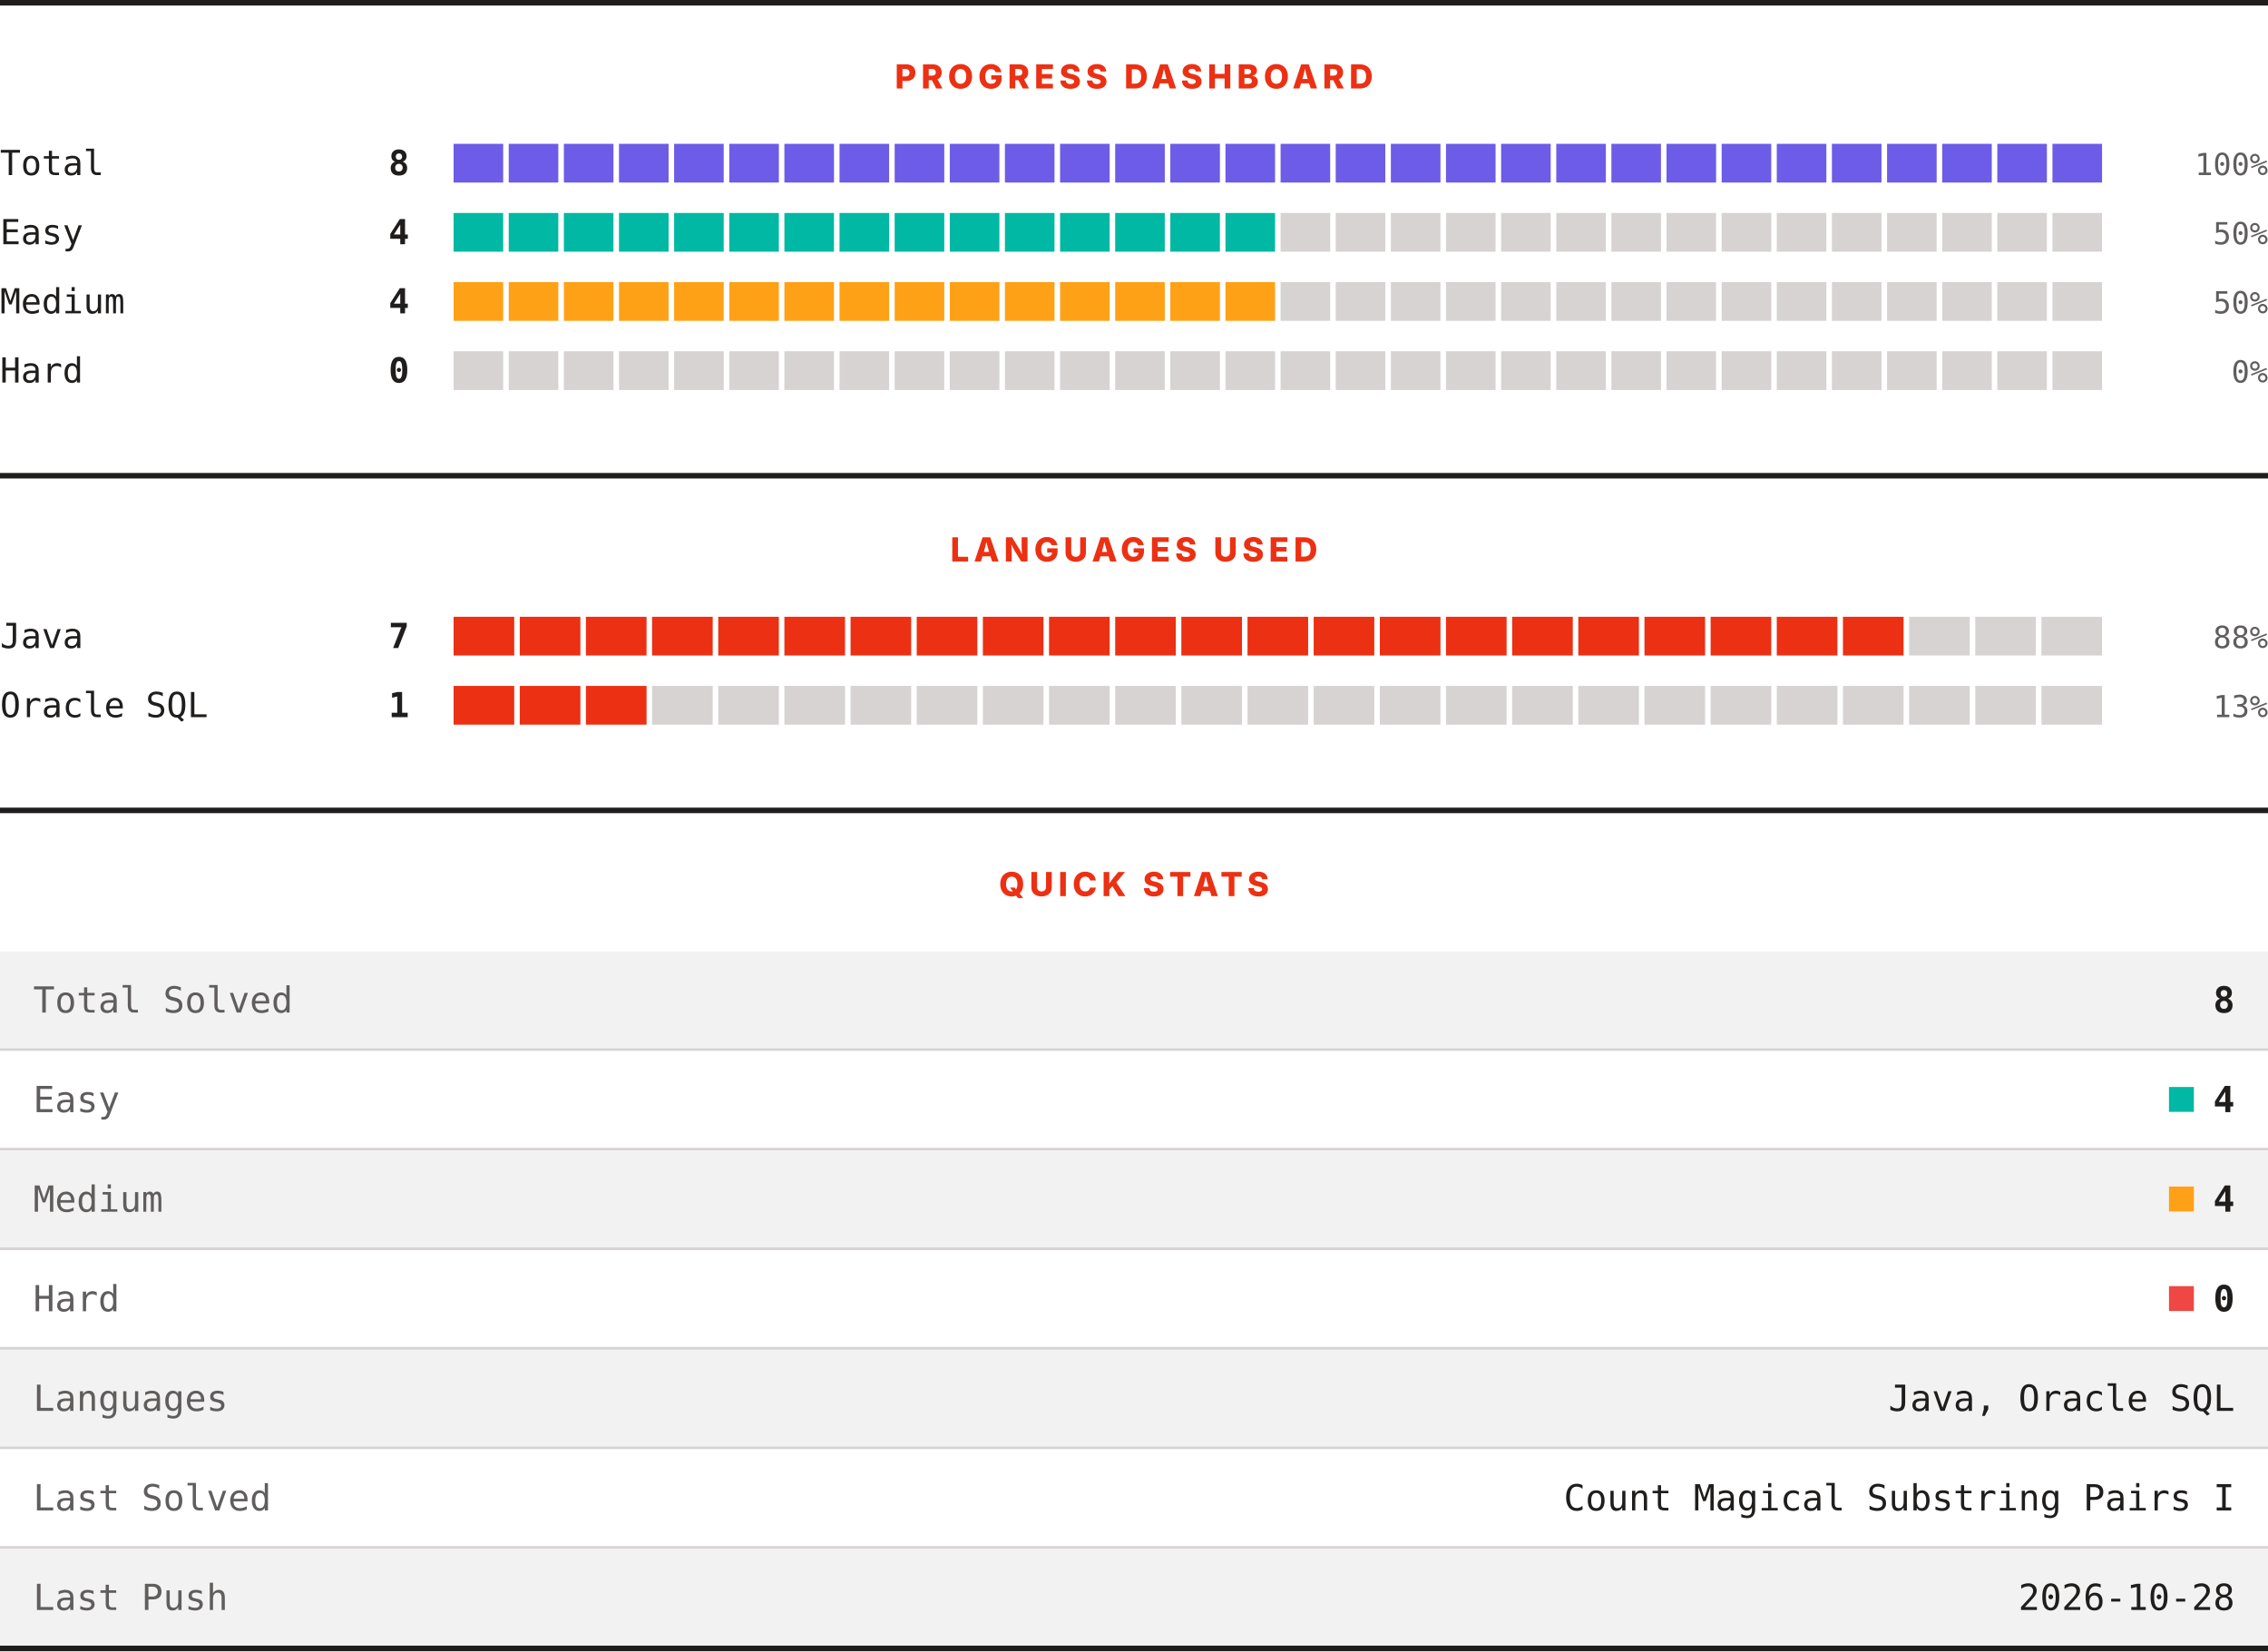
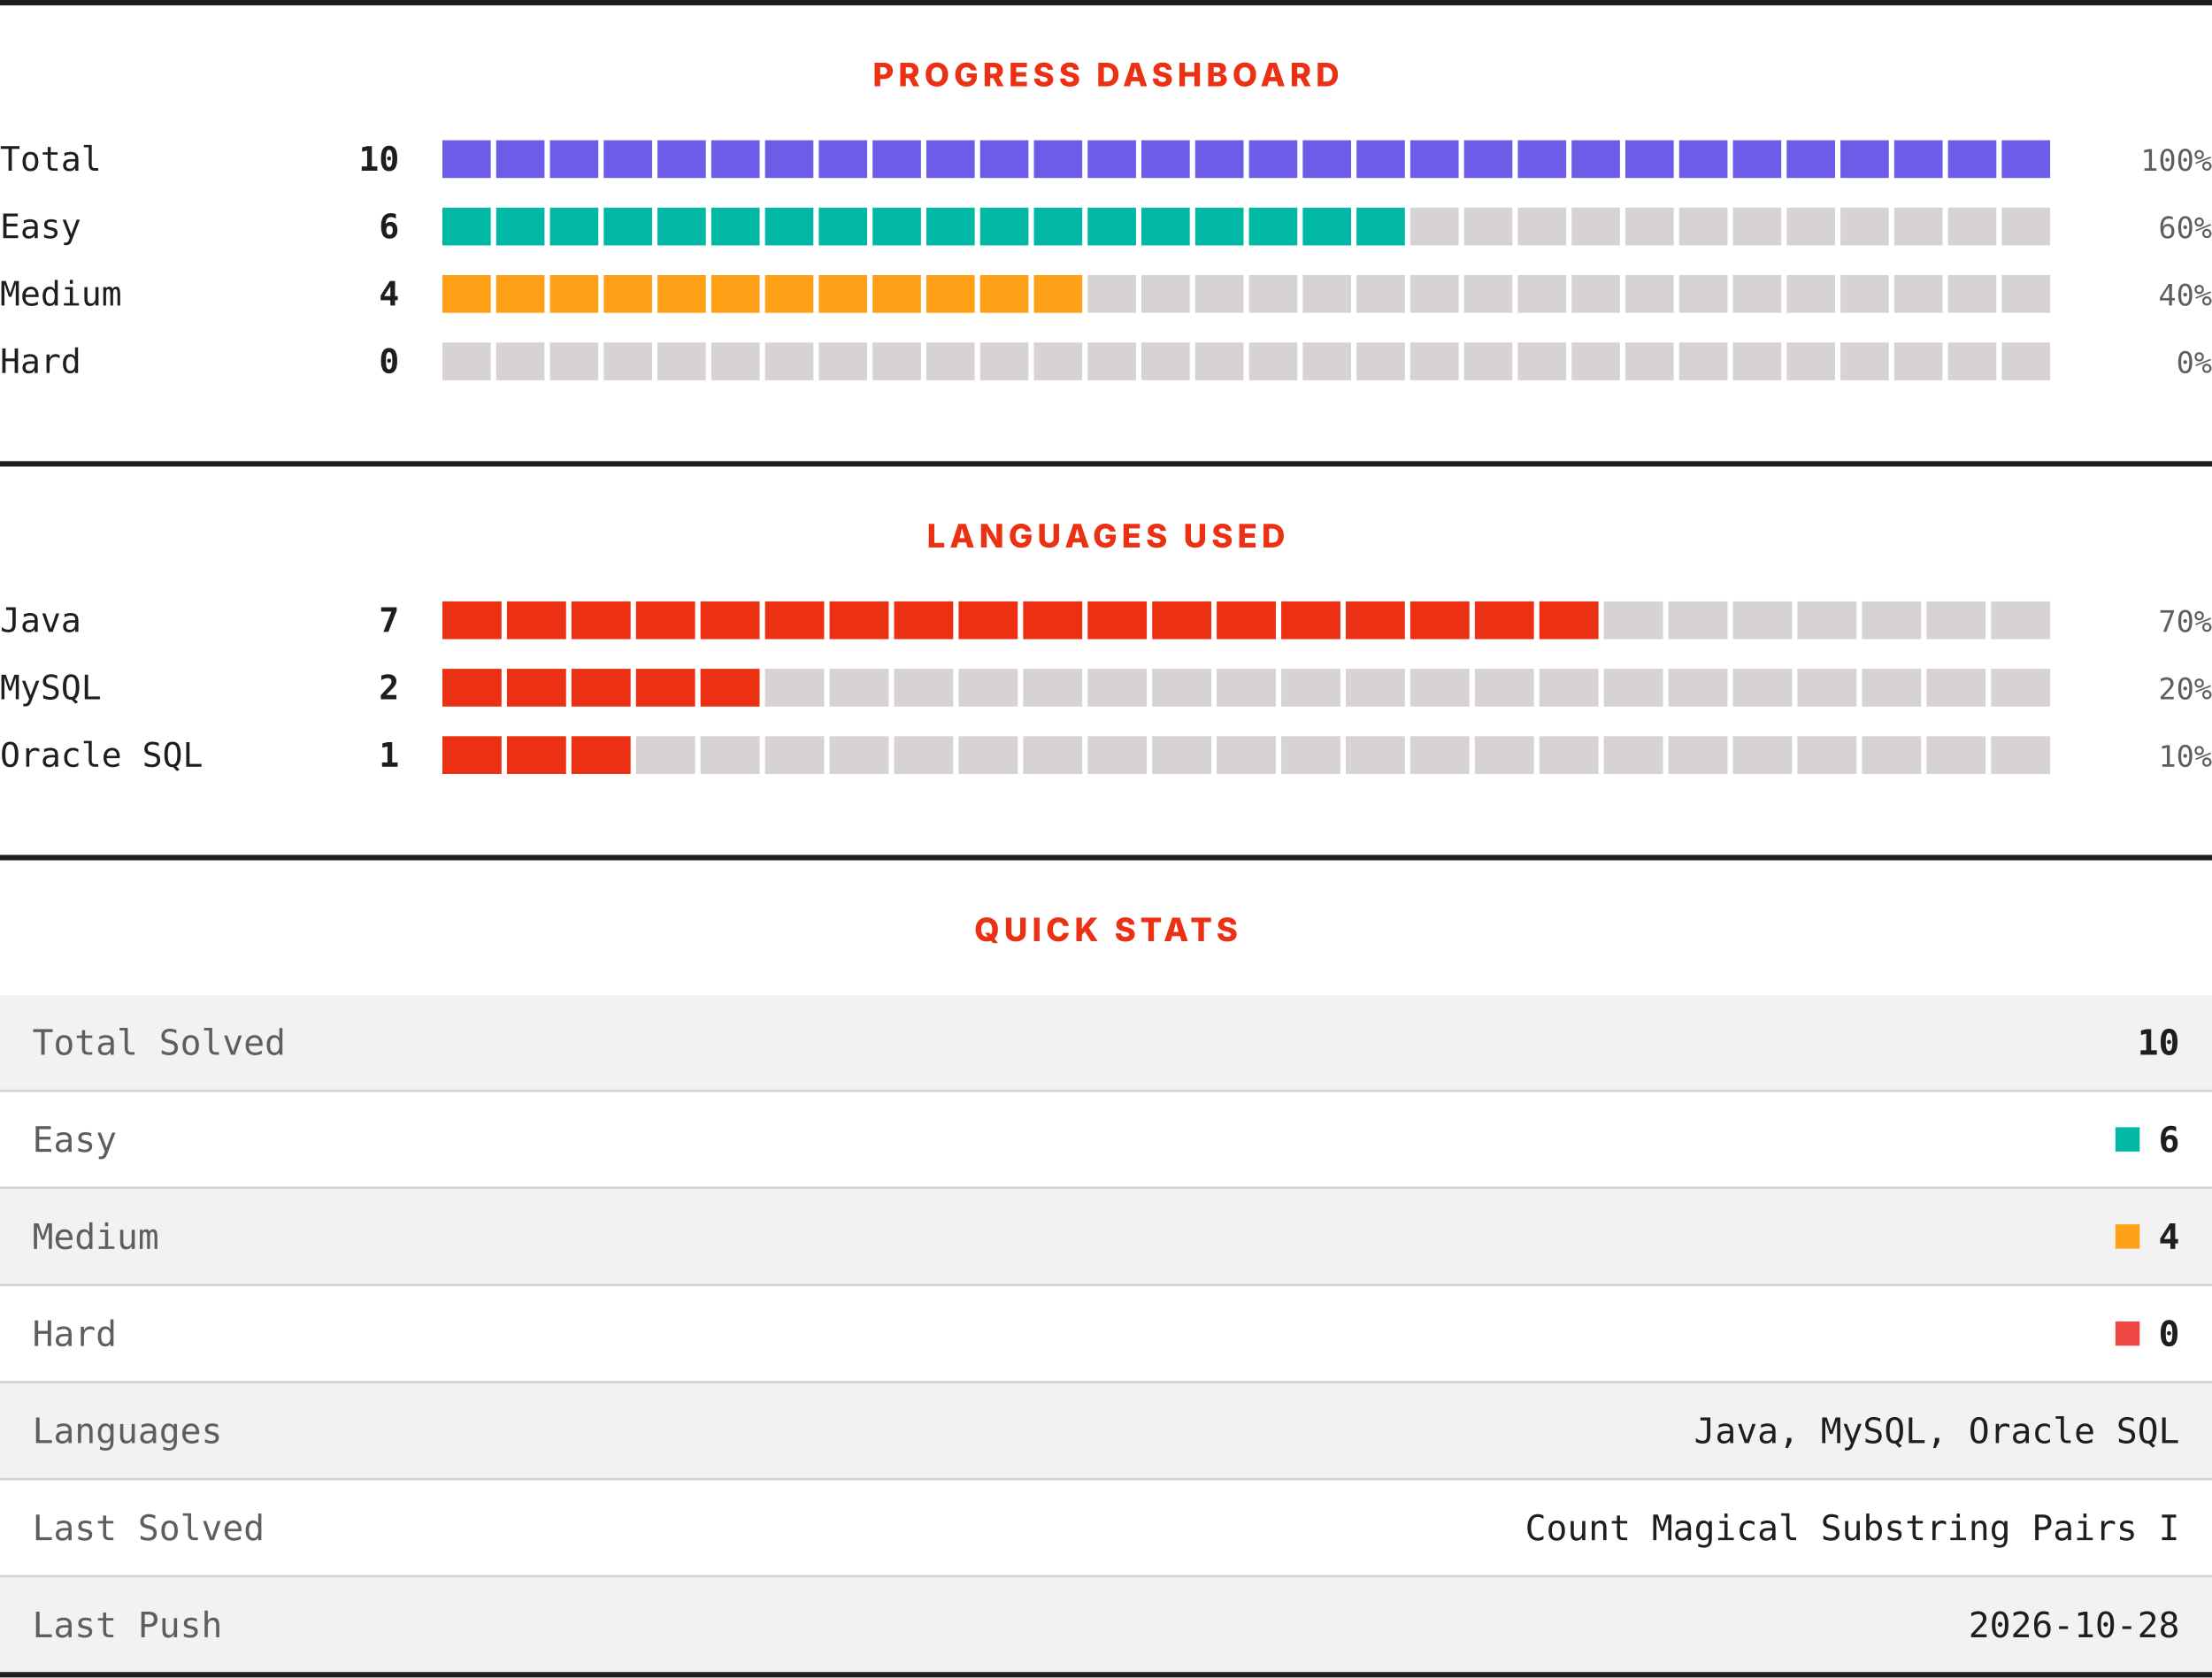
- <svg xmlns="http://www.w3.org/2000/svg" width="820" height="597" viewBox="0 0 820 597" role="img" aria-label="LeetCode progress, languages and quick stats">
-   <rect width="820" height="597" fill="#ffffff" />
+ <svg xmlns="http://www.w3.org/2000/svg" width="820" height="622" viewBox="0 0 820 622" role="img" aria-label="LeetCode progress, languages and quick stats">
+   <rect width="820" height="622" fill="#ffffff" />
  <rect x="0" y="0" width="820" height="2" fill="#201e1d" />
  <text x="410" y="32" text-anchor="middle" font-family="Archivo, system-ui, -apple-system, Segoe UI, sans-serif" font-size="12" font-weight="800" letter-spacing="1.68" fill="#ec3013">PROGRESS DASHBOARD</text>
  <text x="0" y="63.3" font-family="ui-monospace, SFMono-Regular, Menlo, Consolas, monospace" font-size="12.5" fill="#201e1d">Total</text>
-   <text x="148" y="63.3" text-anchor="end" font-family="ui-monospace, SFMono-Regular, Menlo, Consolas, monospace" font-size="12.5" font-weight="700" fill="#201e1d">8</text>
+   <text x="148" y="63.3" text-anchor="end" font-family="ui-monospace, SFMono-Regular, Menlo, Consolas, monospace" font-size="12.5" font-weight="700" fill="#201e1d">10</text>
  <rect x="164.00" y="52" width="17.93" height="14" fill="#6c5ce7" />
  <rect x="183.93" y="52" width="17.93" height="14" fill="#6c5ce7" />
  <rect x="203.87" y="52" width="17.93" height="14" fill="#6c5ce7" />
  <rect x="223.80" y="52" width="17.93" height="14" fill="#6c5ce7" />
  <rect x="243.73" y="52" width="17.93" height="14" fill="#6c5ce7" />
  <rect x="263.67" y="52" width="17.93" height="14" fill="#6c5ce7" />
  <rect x="283.60" y="52" width="17.93" height="14" fill="#6c5ce7" />
  <rect x="303.53" y="52" width="17.93" height="14" fill="#6c5ce7" />
  <rect x="323.47" y="52" width="17.93" height="14" fill="#6c5ce7" />
  <rect x="343.40" y="52" width="17.93" height="14" fill="#6c5ce7" />
  <rect x="363.33" y="52" width="17.93" height="14" fill="#6c5ce7" />
  <rect x="383.27" y="52" width="17.93" height="14" fill="#6c5ce7" />
  <rect x="403.20" y="52" width="17.93" height="14" fill="#6c5ce7" />
  <rect x="423.13" y="52" width="17.93" height="14" fill="#6c5ce7" />
  <rect x="443.07" y="52" width="17.93" height="14" fill="#6c5ce7" />
  <rect x="463.00" y="52" width="17.93" height="14" fill="#6c5ce7" />
  <rect x="482.93" y="52" width="17.93" height="14" fill="#6c5ce7" />
  <rect x="502.87" y="52" width="17.93" height="14" fill="#6c5ce7" />
  <rect x="522.80" y="52" width="17.93" height="14" fill="#6c5ce7" />
  <rect x="542.73" y="52" width="17.93" height="14" fill="#6c5ce7" />
  <rect x="562.67" y="52" width="17.93" height="14" fill="#6c5ce7" />
  <rect x="582.60" y="52" width="17.93" height="14" fill="#6c5ce7" />
  <rect x="602.53" y="52" width="17.93" height="14" fill="#6c5ce7" />
  <rect x="622.47" y="52" width="17.93" height="14" fill="#6c5ce7" />
  <rect x="642.40" y="52" width="17.93" height="14" fill="#6c5ce7" />
  <rect x="662.33" y="52" width="17.93" height="14" fill="#6c5ce7" />
  <rect x="682.27" y="52" width="17.93" height="14" fill="#6c5ce7" />
  <rect x="702.20" y="52" width="17.93" height="14" fill="#6c5ce7" />
  <rect x="722.13" y="52" width="17.93" height="14" fill="#6c5ce7" />
  <rect x="742.07" y="52" width="17.93" height="14" fill="#6c5ce7" />
  <text x="820" y="63.3" text-anchor="end" font-family="ui-monospace, SFMono-Regular, Menlo, Consolas, monospace" font-size="11" fill="#605d5d">100%</text>
  <text x="0" y="88.3" font-family="ui-monospace, SFMono-Regular, Menlo, Consolas, monospace" font-size="12.5" fill="#201e1d">Easy</text>
-   <text x="148" y="88.3" text-anchor="end" font-family="ui-monospace, SFMono-Regular, Menlo, Consolas, monospace" font-size="12.5" font-weight="700" fill="#201e1d">4</text>
+   <text x="148" y="88.3" text-anchor="end" font-family="ui-monospace, SFMono-Regular, Menlo, Consolas, monospace" font-size="12.5" font-weight="700" fill="#201e1d">6</text>
  <rect x="164.00" y="77" width="17.93" height="14" fill="#00b8a3" />
  <rect x="183.93" y="77" width="17.93" height="14" fill="#00b8a3" />
  <rect x="203.87" y="77" width="17.93" height="14" fill="#00b8a3" />
  <rect x="223.80" y="77" width="17.93" height="14" fill="#00b8a3" />
  <rect x="243.73" y="77" width="17.93" height="14" fill="#00b8a3" />
  <rect x="263.67" y="77" width="17.93" height="14" fill="#00b8a3" />
  <rect x="283.60" y="77" width="17.93" height="14" fill="#00b8a3" />
  <rect x="303.53" y="77" width="17.93" height="14" fill="#00b8a3" />
  <rect x="323.47" y="77" width="17.93" height="14" fill="#00b8a3" />
  <rect x="343.40" y="77" width="17.93" height="14" fill="#00b8a3" />
  <rect x="363.33" y="77" width="17.93" height="14" fill="#00b8a3" />
  <rect x="383.27" y="77" width="17.93" height="14" fill="#00b8a3" />
  <rect x="403.20" y="77" width="17.93" height="14" fill="#00b8a3" />
  <rect x="423.13" y="77" width="17.93" height="14" fill="#00b8a3" />
  <rect x="443.07" y="77" width="17.93" height="14" fill="#00b8a3" />
-   <rect x="463.00" y="77" width="17.93" height="14" fill="#d7d3d3" />
-   <rect x="482.93" y="77" width="17.93" height="14" fill="#d7d3d3" />
-   <rect x="502.87" y="77" width="17.93" height="14" fill="#d7d3d3" />
+   <rect x="463.00" y="77" width="17.93" height="14" fill="#00b8a3" />
+   <rect x="482.93" y="77" width="17.93" height="14" fill="#00b8a3" />
+   <rect x="502.87" y="77" width="17.93" height="14" fill="#00b8a3" />
  <rect x="522.80" y="77" width="17.93" height="14" fill="#d7d3d3" />
  <rect x="542.73" y="77" width="17.93" height="14" fill="#d7d3d3" />
  <rect x="562.67" y="77" width="17.93" height="14" fill="#d7d3d3" />
  <rect x="582.60" y="77" width="17.93" height="14" fill="#d7d3d3" />
  <rect x="602.53" y="77" width="17.93" height="14" fill="#d7d3d3" />
  <rect x="622.47" y="77" width="17.93" height="14" fill="#d7d3d3" />
  <rect x="642.40" y="77" width="17.93" height="14" fill="#d7d3d3" />
  <rect x="662.33" y="77" width="17.93" height="14" fill="#d7d3d3" />
  <rect x="682.27" y="77" width="17.93" height="14" fill="#d7d3d3" />
  <rect x="702.20" y="77" width="17.93" height="14" fill="#d7d3d3" />
  <rect x="722.13" y="77" width="17.93" height="14" fill="#d7d3d3" />
  <rect x="742.07" y="77" width="17.93" height="14" fill="#d7d3d3" />
-   <text x="820" y="88.3" text-anchor="end" font-family="ui-monospace, SFMono-Regular, Menlo, Consolas, monospace" font-size="11" fill="#605d5d">50%</text>
+   <text x="820" y="88.3" text-anchor="end" font-family="ui-monospace, SFMono-Regular, Menlo, Consolas, monospace" font-size="11" fill="#605d5d">60%</text>
  <text x="0" y="113.3" font-family="ui-monospace, SFMono-Regular, Menlo, Consolas, monospace" font-size="12.5" fill="#201e1d">Medium</text>
  <text x="148" y="113.3" text-anchor="end" font-family="ui-monospace, SFMono-Regular, Menlo, Consolas, monospace" font-size="12.5" font-weight="700" fill="#201e1d">4</text>
  <rect x="164.00" y="102" width="17.93" height="14" fill="#ffa116" />
  <rect x="183.93" y="102" width="17.93" height="14" fill="#ffa116" />
  <rect x="203.87" y="102" width="17.93" height="14" fill="#ffa116" />
  <rect x="223.80" y="102" width="17.93" height="14" fill="#ffa116" />
  <rect x="243.73" y="102" width="17.93" height="14" fill="#ffa116" />
  <rect x="263.67" y="102" width="17.93" height="14" fill="#ffa116" />
  <rect x="283.60" y="102" width="17.93" height="14" fill="#ffa116" />
  <rect x="303.53" y="102" width="17.93" height="14" fill="#ffa116" />
  <rect x="323.47" y="102" width="17.93" height="14" fill="#ffa116" />
  <rect x="343.40" y="102" width="17.93" height="14" fill="#ffa116" />
  <rect x="363.33" y="102" width="17.93" height="14" fill="#ffa116" />
  <rect x="383.27" y="102" width="17.93" height="14" fill="#ffa116" />
-   <rect x="403.20" y="102" width="17.93" height="14" fill="#ffa116" />
-   <rect x="423.13" y="102" width="17.93" height="14" fill="#ffa116" />
-   <rect x="443.07" y="102" width="17.93" height="14" fill="#ffa116" />
+   <rect x="403.20" y="102" width="17.93" height="14" fill="#d7d3d3" />
+   <rect x="423.13" y="102" width="17.93" height="14" fill="#d7d3d3" />
+   <rect x="443.07" y="102" width="17.93" height="14" fill="#d7d3d3" />
  <rect x="463.00" y="102" width="17.93" height="14" fill="#d7d3d3" />
  <rect x="482.93" y="102" width="17.93" height="14" fill="#d7d3d3" />
  <rect x="502.87" y="102" width="17.93" height="14" fill="#d7d3d3" />
  <rect x="522.80" y="102" width="17.93" height="14" fill="#d7d3d3" />
  <rect x="542.73" y="102" width="17.93" height="14" fill="#d7d3d3" />
  <rect x="562.67" y="102" width="17.93" height="14" fill="#d7d3d3" />
  <rect x="582.60" y="102" width="17.93" height="14" fill="#d7d3d3" />
  <rect x="602.53" y="102" width="17.93" height="14" fill="#d7d3d3" />
  <rect x="622.47" y="102" width="17.93" height="14" fill="#d7d3d3" />
  <rect x="642.40" y="102" width="17.93" height="14" fill="#d7d3d3" />
  <rect x="662.33" y="102" width="17.93" height="14" fill="#d7d3d3" />
  <rect x="682.27" y="102" width="17.93" height="14" fill="#d7d3d3" />
  <rect x="702.20" y="102" width="17.93" height="14" fill="#d7d3d3" />
  <rect x="722.13" y="102" width="17.93" height="14" fill="#d7d3d3" />
  <rect x="742.07" y="102" width="17.93" height="14" fill="#d7d3d3" />
-   <text x="820" y="113.3" text-anchor="end" font-family="ui-monospace, SFMono-Regular, Menlo, Consolas, monospace" font-size="11" fill="#605d5d">50%</text>
+   <text x="820" y="113.3" text-anchor="end" font-family="ui-monospace, SFMono-Regular, Menlo, Consolas, monospace" font-size="11" fill="#605d5d">40%</text>
  <text x="0" y="138.3" font-family="ui-monospace, SFMono-Regular, Menlo, Consolas, monospace" font-size="12.5" fill="#201e1d">Hard</text>
  <text x="148" y="138.3" text-anchor="end" font-family="ui-monospace, SFMono-Regular, Menlo, Consolas, monospace" font-size="12.5" font-weight="700" fill="#201e1d">0</text>
  <rect x="164.00" y="127" width="17.93" height="14" fill="#d7d3d3" />
  <rect x="183.93" y="127" width="17.93" height="14" fill="#d7d3d3" />
  <rect x="203.87" y="127" width="17.93" height="14" fill="#d7d3d3" />
  <rect x="223.80" y="127" width="17.93" height="14" fill="#d7d3d3" />
  <rect x="243.73" y="127" width="17.93" height="14" fill="#d7d3d3" />
  <rect x="263.67" y="127" width="17.93" height="14" fill="#d7d3d3" />
  <rect x="283.60" y="127" width="17.93" height="14" fill="#d7d3d3" />
  <rect x="303.53" y="127" width="17.93" height="14" fill="#d7d3d3" />
  <rect x="323.47" y="127" width="17.93" height="14" fill="#d7d3d3" />
  <rect x="343.40" y="127" width="17.93" height="14" fill="#d7d3d3" />
  <rect x="363.33" y="127" width="17.93" height="14" fill="#d7d3d3" />
  <rect x="383.27" y="127" width="17.93" height="14" fill="#d7d3d3" />
  <rect x="403.20" y="127" width="17.93" height="14" fill="#d7d3d3" />
  <rect x="423.13" y="127" width="17.93" height="14" fill="#d7d3d3" />
  <rect x="443.07" y="127" width="17.93" height="14" fill="#d7d3d3" />
  <rect x="463.00" y="127" width="17.93" height="14" fill="#d7d3d3" />
  <rect x="482.93" y="127" width="17.93" height="14" fill="#d7d3d3" />
  <rect x="502.87" y="127" width="17.93" height="14" fill="#d7d3d3" />
  <rect x="522.80" y="127" width="17.93" height="14" fill="#d7d3d3" />
  <rect x="542.73" y="127" width="17.93" height="14" fill="#d7d3d3" />
  <rect x="562.67" y="127" width="17.93" height="14" fill="#d7d3d3" />
  <rect x="582.60" y="127" width="17.93" height="14" fill="#d7d3d3" />
  <rect x="602.53" y="127" width="17.93" height="14" fill="#d7d3d3" />
  <rect x="622.47" y="127" width="17.93" height="14" fill="#d7d3d3" />
  <rect x="642.40" y="127" width="17.93" height="14" fill="#d7d3d3" />
  <rect x="662.33" y="127" width="17.93" height="14" fill="#d7d3d3" />
  <rect x="682.27" y="127" width="17.93" height="14" fill="#d7d3d3" />
  <rect x="702.20" y="127" width="17.93" height="14" fill="#d7d3d3" />
  <rect x="722.13" y="127" width="17.93" height="14" fill="#d7d3d3" />
  <rect x="742.07" y="127" width="17.93" height="14" fill="#d7d3d3" />
  <text x="820" y="138.3" text-anchor="end" font-family="ui-monospace, SFMono-Regular, Menlo, Consolas, monospace" font-size="11" fill="#605d5d">0%</text>
  <rect x="0" y="171" width="820" height="2" fill="#201e1d" />
  <text x="410" y="203" text-anchor="middle" font-family="Archivo, system-ui, -apple-system, Segoe UI, sans-serif" font-size="12" font-weight="800" letter-spacing="1.68" fill="#ec3013">LANGUAGES USED</text>
  <text x="0" y="234.3" font-family="ui-monospace, SFMono-Regular, Menlo, Consolas, monospace" font-size="12.5" fill="#201e1d">Java</text>
  <text x="148" y="234.3" text-anchor="end" font-family="ui-monospace, SFMono-Regular, Menlo, Consolas, monospace" font-size="12.5" font-weight="700" fill="#201e1d">7</text>
  <rect x="164.00" y="223" width="21.92" height="14" fill="#ec3013" />
  <rect x="187.92" y="223" width="21.92" height="14" fill="#ec3013" />
  <rect x="211.84" y="223" width="21.92" height="14" fill="#ec3013" />
  <rect x="235.76" y="223" width="21.92" height="14" fill="#ec3013" />
  <rect x="259.68" y="223" width="21.92" height="14" fill="#ec3013" />
  <rect x="283.60" y="223" width="21.92" height="14" fill="#ec3013" />
  <rect x="307.52" y="223" width="21.92" height="14" fill="#ec3013" />
  <rect x="331.44" y="223" width="21.92" height="14" fill="#ec3013" />
  <rect x="355.36" y="223" width="21.92" height="14" fill="#ec3013" />
  <rect x="379.28" y="223" width="21.92" height="14" fill="#ec3013" />
  <rect x="403.20" y="223" width="21.92" height="14" fill="#ec3013" />
  <rect x="427.12" y="223" width="21.92" height="14" fill="#ec3013" />
  <rect x="451.04" y="223" width="21.92" height="14" fill="#ec3013" />
  <rect x="474.96" y="223" width="21.92" height="14" fill="#ec3013" />
  <rect x="498.88" y="223" width="21.92" height="14" fill="#ec3013" />
  <rect x="522.80" y="223" width="21.92" height="14" fill="#ec3013" />
  <rect x="546.72" y="223" width="21.92" height="14" fill="#ec3013" />
  <rect x="570.64" y="223" width="21.92" height="14" fill="#ec3013" />
-   <rect x="594.56" y="223" width="21.92" height="14" fill="#ec3013" />
-   <rect x="618.48" y="223" width="21.92" height="14" fill="#ec3013" />
-   <rect x="642.40" y="223" width="21.92" height="14" fill="#ec3013" />
-   <rect x="666.32" y="223" width="21.92" height="14" fill="#ec3013" />
+   <rect x="594.56" y="223" width="21.92" height="14" fill="#d7d3d3" />
+   <rect x="618.48" y="223" width="21.92" height="14" fill="#d7d3d3" />
+   <rect x="642.40" y="223" width="21.92" height="14" fill="#d7d3d3" />
+   <rect x="666.32" y="223" width="21.92" height="14" fill="#d7d3d3" />
  <rect x="690.24" y="223" width="21.92" height="14" fill="#d7d3d3" />
  <rect x="714.16" y="223" width="21.92" height="14" fill="#d7d3d3" />
  <rect x="738.08" y="223" width="21.92" height="14" fill="#d7d3d3" />
-   <text x="820" y="234.3" text-anchor="end" font-family="ui-monospace, SFMono-Regular, Menlo, Consolas, monospace" font-size="11" fill="#605d5d">88%</text>
-   <text x="0" y="259.3" font-family="ui-monospace, SFMono-Regular, Menlo, Consolas, monospace" font-size="12.5" fill="#201e1d">Oracle SQL</text>
-   <text x="148" y="259.3" text-anchor="end" font-family="ui-monospace, SFMono-Regular, Menlo, Consolas, monospace" font-size="12.5" font-weight="700" fill="#201e1d">1</text>
+   <text x="820" y="234.3" text-anchor="end" font-family="ui-monospace, SFMono-Regular, Menlo, Consolas, monospace" font-size="11" fill="#605d5d">70%</text>
+   <text x="0" y="259.3" font-family="ui-monospace, SFMono-Regular, Menlo, Consolas, monospace" font-size="12.5" fill="#201e1d">MySQL</text>
+   <text x="148" y="259.3" text-anchor="end" font-family="ui-monospace, SFMono-Regular, Menlo, Consolas, monospace" font-size="12.5" font-weight="700" fill="#201e1d">2</text>
  <rect x="164.00" y="248" width="21.92" height="14" fill="#ec3013" />
  <rect x="187.92" y="248" width="21.92" height="14" fill="#ec3013" />
  <rect x="211.84" y="248" width="21.92" height="14" fill="#ec3013" />
-   <rect x="235.76" y="248" width="21.92" height="14" fill="#d7d3d3" />
-   <rect x="259.68" y="248" width="21.92" height="14" fill="#d7d3d3" />
+   <rect x="235.76" y="248" width="21.92" height="14" fill="#ec3013" />
+   <rect x="259.68" y="248" width="21.92" height="14" fill="#ec3013" />
  <rect x="283.60" y="248" width="21.92" height="14" fill="#d7d3d3" />
  <rect x="307.52" y="248" width="21.92" height="14" fill="#d7d3d3" />
  <rect x="331.44" y="248" width="21.92" height="14" fill="#d7d3d3" />
  <rect x="355.36" y="248" width="21.92" height="14" fill="#d7d3d3" />
  <rect x="379.28" y="248" width="21.92" height="14" fill="#d7d3d3" />
  <rect x="403.20" y="248" width="21.92" height="14" fill="#d7d3d3" />
  <rect x="427.12" y="248" width="21.92" height="14" fill="#d7d3d3" />
  <rect x="451.04" y="248" width="21.92" height="14" fill="#d7d3d3" />
  <rect x="474.96" y="248" width="21.92" height="14" fill="#d7d3d3" />
  <rect x="498.88" y="248" width="21.92" height="14" fill="#d7d3d3" />
  <rect x="522.80" y="248" width="21.92" height="14" fill="#d7d3d3" />
  <rect x="546.72" y="248" width="21.92" height="14" fill="#d7d3d3" />
  <rect x="570.64" y="248" width="21.92" height="14" fill="#d7d3d3" />
  <rect x="594.56" y="248" width="21.92" height="14" fill="#d7d3d3" />
  <rect x="618.48" y="248" width="21.92" height="14" fill="#d7d3d3" />
  <rect x="642.40" y="248" width="21.92" height="14" fill="#d7d3d3" />
  <rect x="666.32" y="248" width="21.92" height="14" fill="#d7d3d3" />
  <rect x="690.24" y="248" width="21.92" height="14" fill="#d7d3d3" />
  <rect x="714.16" y="248" width="21.92" height="14" fill="#d7d3d3" />
  <rect x="738.08" y="248" width="21.92" height="14" fill="#d7d3d3" />
-   <text x="820" y="259.3" text-anchor="end" font-family="ui-monospace, SFMono-Regular, Menlo, Consolas, monospace" font-size="11" fill="#605d5d">13%</text>
-   <rect x="0" y="292" width="820" height="2" fill="#201e1d" />
-   <text x="410" y="324" text-anchor="middle" font-family="Archivo, system-ui, -apple-system, Segoe UI, sans-serif" font-size="12" font-weight="800" letter-spacing="1.68" fill="#ec3013">QUICK STATS</text>
-   <rect x="0" y="344" width="820" height="35" fill="#f3f2f2" />
-   <text x="12" y="366.1" font-family="ui-monospace, SFMono-Regular, Menlo, Consolas, monospace" font-size="13" fill="#605d5d">Total Solved</text>
-   <text x="808" y="366.1" text-anchor="end" font-family="ui-monospace, SFMono-Regular, Menlo, Consolas, monospace" font-size="13" font-weight="700" fill="#201e1d">8</text>
-   <rect x="0" y="379" width="820" height="1" fill="#d7d3d3" />
-   <rect x="0" y="380" width="820" height="35" fill="#ffffff" />
-   <text x="12" y="402.1" font-family="ui-monospace, SFMono-Regular, Menlo, Consolas, monospace" font-size="13" fill="#605d5d">Easy</text>
-   <rect x="784.2" y="393" width="9" height="9" fill="#00b8a3" />
-   <text x="808" y="402.1" text-anchor="end" font-family="ui-monospace, SFMono-Regular, Menlo, Consolas, monospace" font-size="13" font-weight="700" fill="#201e1d">4</text>
-   <rect x="0" y="415" width="820" height="1" fill="#d7d3d3" />
-   <rect x="0" y="416" width="820" height="35" fill="#f3f2f2" />
-   <text x="12" y="438.1" font-family="ui-monospace, SFMono-Regular, Menlo, Consolas, monospace" font-size="13" fill="#605d5d">Medium</text>
-   <rect x="784.2" y="429" width="9" height="9" fill="#ffa116" />
-   <text x="808" y="438.1" text-anchor="end" font-family="ui-monospace, SFMono-Regular, Menlo, Consolas, monospace" font-size="13" font-weight="700" fill="#201e1d">4</text>
-   <rect x="0" y="451" width="820" height="1" fill="#d7d3d3" />
-   <rect x="0" y="452" width="820" height="35" fill="#ffffff" />
-   <text x="12" y="474.1" font-family="ui-monospace, SFMono-Regular, Menlo, Consolas, monospace" font-size="13" fill="#605d5d">Hard</text>
-   <rect x="784.2" y="465" width="9" height="9" fill="#ef4743" />
-   <text x="808" y="474.1" text-anchor="end" font-family="ui-monospace, SFMono-Regular, Menlo, Consolas, monospace" font-size="13" font-weight="700" fill="#201e1d">0</text>
-   <rect x="0" y="487" width="820" height="1" fill="#d7d3d3" />
-   <rect x="0" y="488" width="820" height="35" fill="#f3f2f2" />
-   <text x="12" y="510.1" font-family="ui-monospace, SFMono-Regular, Menlo, Consolas, monospace" font-size="13" fill="#605d5d">Languages</text>
-   <text x="808" y="510.1" text-anchor="end" font-family="ui-monospace, SFMono-Regular, Menlo, Consolas, monospace" font-size="13" fill="#201e1d">Java, Oracle SQL</text>
-   <rect x="0" y="523" width="820" height="1" fill="#d7d3d3" />
-   <rect x="0" y="524" width="820" height="35" fill="#ffffff" />
-   <text x="12" y="546.1" font-family="ui-monospace, SFMono-Regular, Menlo, Consolas, monospace" font-size="13" fill="#605d5d">Last Solved</text>
-   <text x="808" y="546.1" text-anchor="end" font-family="ui-monospace, SFMono-Regular, Menlo, Consolas, monospace" font-size="13" fill="#201e1d">Count Magical Substring Pairs I</text>
-   <rect x="0" y="559" width="820" height="1" fill="#d7d3d3" />
-   <rect x="0" y="560" width="820" height="35" fill="#f3f2f2" />
-   <text x="12" y="582.1" font-family="ui-monospace, SFMono-Regular, Menlo, Consolas, monospace" font-size="13" fill="#605d5d">Last Push</text>
-   <text x="808" y="582.1" text-anchor="end" font-family="ui-monospace, SFMono-Regular, Menlo, Consolas, monospace" font-size="13" fill="#201e1d">2026-10-28</text>
-   <rect x="0" y="595" width="820" height="2" fill="#201e1d" />
+   <text x="820" y="259.3" text-anchor="end" font-family="ui-monospace, SFMono-Regular, Menlo, Consolas, monospace" font-size="11" fill="#605d5d">20%</text>
+   <text x="0" y="284.3" font-family="ui-monospace, SFMono-Regular, Menlo, Consolas, monospace" font-size="12.5" fill="#201e1d">Oracle SQL</text>
+   <text x="148" y="284.3" text-anchor="end" font-family="ui-monospace, SFMono-Regular, Menlo, Consolas, monospace" font-size="12.5" font-weight="700" fill="#201e1d">1</text>
+   <rect x="164.00" y="273" width="21.92" height="14" fill="#ec3013" />
+   <rect x="187.92" y="273" width="21.92" height="14" fill="#ec3013" />
+   <rect x="211.84" y="273" width="21.92" height="14" fill="#ec3013" />
+   <rect x="235.76" y="273" width="21.92" height="14" fill="#d7d3d3" />
+   <rect x="259.68" y="273" width="21.92" height="14" fill="#d7d3d3" />
+   <rect x="283.60" y="273" width="21.92" height="14" fill="#d7d3d3" />
+   <rect x="307.52" y="273" width="21.92" height="14" fill="#d7d3d3" />
+   <rect x="331.44" y="273" width="21.92" height="14" fill="#d7d3d3" />
+   <rect x="355.36" y="273" width="21.92" height="14" fill="#d7d3d3" />
+   <rect x="379.28" y="273" width="21.92" height="14" fill="#d7d3d3" />
+   <rect x="403.20" y="273" width="21.92" height="14" fill="#d7d3d3" />
+   <rect x="427.12" y="273" width="21.92" height="14" fill="#d7d3d3" />
+   <rect x="451.04" y="273" width="21.92" height="14" fill="#d7d3d3" />
+   <rect x="474.96" y="273" width="21.92" height="14" fill="#d7d3d3" />
+   <rect x="498.88" y="273" width="21.92" height="14" fill="#d7d3d3" />
+   <rect x="522.80" y="273" width="21.92" height="14" fill="#d7d3d3" />
+   <rect x="546.72" y="273" width="21.92" height="14" fill="#d7d3d3" />
+   <rect x="570.64" y="273" width="21.92" height="14" fill="#d7d3d3" />
+   <rect x="594.56" y="273" width="21.92" height="14" fill="#d7d3d3" />
+   <rect x="618.48" y="273" width="21.92" height="14" fill="#d7d3d3" />
+   <rect x="642.40" y="273" width="21.92" height="14" fill="#d7d3d3" />
+   <rect x="666.32" y="273" width="21.92" height="14" fill="#d7d3d3" />
+   <rect x="690.24" y="273" width="21.92" height="14" fill="#d7d3d3" />
+   <rect x="714.16" y="273" width="21.92" height="14" fill="#d7d3d3" />
+   <rect x="738.08" y="273" width="21.92" height="14" fill="#d7d3d3" />
+   <text x="820" y="284.3" text-anchor="end" font-family="ui-monospace, SFMono-Regular, Menlo, Consolas, monospace" font-size="11" fill="#605d5d">10%</text>
+   <rect x="0" y="317" width="820" height="2" fill="#201e1d" />
+   <text x="410" y="349" text-anchor="middle" font-family="Archivo, system-ui, -apple-system, Segoe UI, sans-serif" font-size="12" font-weight="800" letter-spacing="1.68" fill="#ec3013">QUICK STATS</text>
+   <rect x="0" y="369" width="820" height="35" fill="#f3f2f2" />
+   <text x="12" y="391.1" font-family="ui-monospace, SFMono-Regular, Menlo, Consolas, monospace" font-size="13" fill="#605d5d">Total Solved</text>
+   <text x="808" y="391.1" text-anchor="end" font-family="ui-monospace, SFMono-Regular, Menlo, Consolas, monospace" font-size="13" font-weight="700" fill="#201e1d">10</text>
+   <rect x="0" y="404" width="820" height="1" fill="#d7d3d3" />
+   <rect x="0" y="405" width="820" height="35" fill="#ffffff" />
+   <text x="12" y="427.1" font-family="ui-monospace, SFMono-Regular, Menlo, Consolas, monospace" font-size="13" fill="#605d5d">Easy</text>
+   <rect x="784.2" y="418" width="9" height="9" fill="#00b8a3" />
+   <text x="808" y="427.1" text-anchor="end" font-family="ui-monospace, SFMono-Regular, Menlo, Consolas, monospace" font-size="13" font-weight="700" fill="#201e1d">6</text>
+   <rect x="0" y="440" width="820" height="1" fill="#d7d3d3" />
+   <rect x="0" y="441" width="820" height="35" fill="#f3f2f2" />
+   <text x="12" y="463.1" font-family="ui-monospace, SFMono-Regular, Menlo, Consolas, monospace" font-size="13" fill="#605d5d">Medium</text>
+   <rect x="784.2" y="454" width="9" height="9" fill="#ffa116" />
+   <text x="808" y="463.1" text-anchor="end" font-family="ui-monospace, SFMono-Regular, Menlo, Consolas, monospace" font-size="13" font-weight="700" fill="#201e1d">4</text>
+   <rect x="0" y="476" width="820" height="1" fill="#d7d3d3" />
+   <rect x="0" y="477" width="820" height="35" fill="#ffffff" />
+   <text x="12" y="499.1" font-family="ui-monospace, SFMono-Regular, Menlo, Consolas, monospace" font-size="13" fill="#605d5d">Hard</text>
+   <rect x="784.2" y="490" width="9" height="9" fill="#ef4743" />
+   <text x="808" y="499.1" text-anchor="end" font-family="ui-monospace, SFMono-Regular, Menlo, Consolas, monospace" font-size="13" font-weight="700" fill="#201e1d">0</text>
+   <rect x="0" y="512" width="820" height="1" fill="#d7d3d3" />
+   <rect x="0" y="513" width="820" height="35" fill="#f3f2f2" />
+   <text x="12" y="535.1" font-family="ui-monospace, SFMono-Regular, Menlo, Consolas, monospace" font-size="13" fill="#605d5d">Languages</text>
+   <text x="808" y="535.1" text-anchor="end" font-family="ui-monospace, SFMono-Regular, Menlo, Consolas, monospace" font-size="13" fill="#201e1d">Java, MySQL, Oracle SQL</text>
+   <rect x="0" y="548" width="820" height="1" fill="#d7d3d3" />
+   <rect x="0" y="549" width="820" height="35" fill="#ffffff" />
+   <text x="12" y="571.1" font-family="ui-monospace, SFMono-Regular, Menlo, Consolas, monospace" font-size="13" fill="#605d5d">Last Solved</text>
+   <text x="808" y="571.1" text-anchor="end" font-family="ui-monospace, SFMono-Regular, Menlo, Consolas, monospace" font-size="13" fill="#201e1d">Count Magical Substring Pairs I</text>
+   <rect x="0" y="584" width="820" height="1" fill="#d7d3d3" />
+   <rect x="0" y="585" width="820" height="35" fill="#f3f2f2" />
+   <text x="12" y="607.1" font-family="ui-monospace, SFMono-Regular, Menlo, Consolas, monospace" font-size="13" fill="#605d5d">Last Push</text>
+   <text x="808" y="607.1" text-anchor="end" font-family="ui-monospace, SFMono-Regular, Menlo, Consolas, monospace" font-size="13" fill="#201e1d">2026-10-28</text>
+   <rect x="0" y="620" width="820" height="2" fill="#201e1d" />
</svg>
